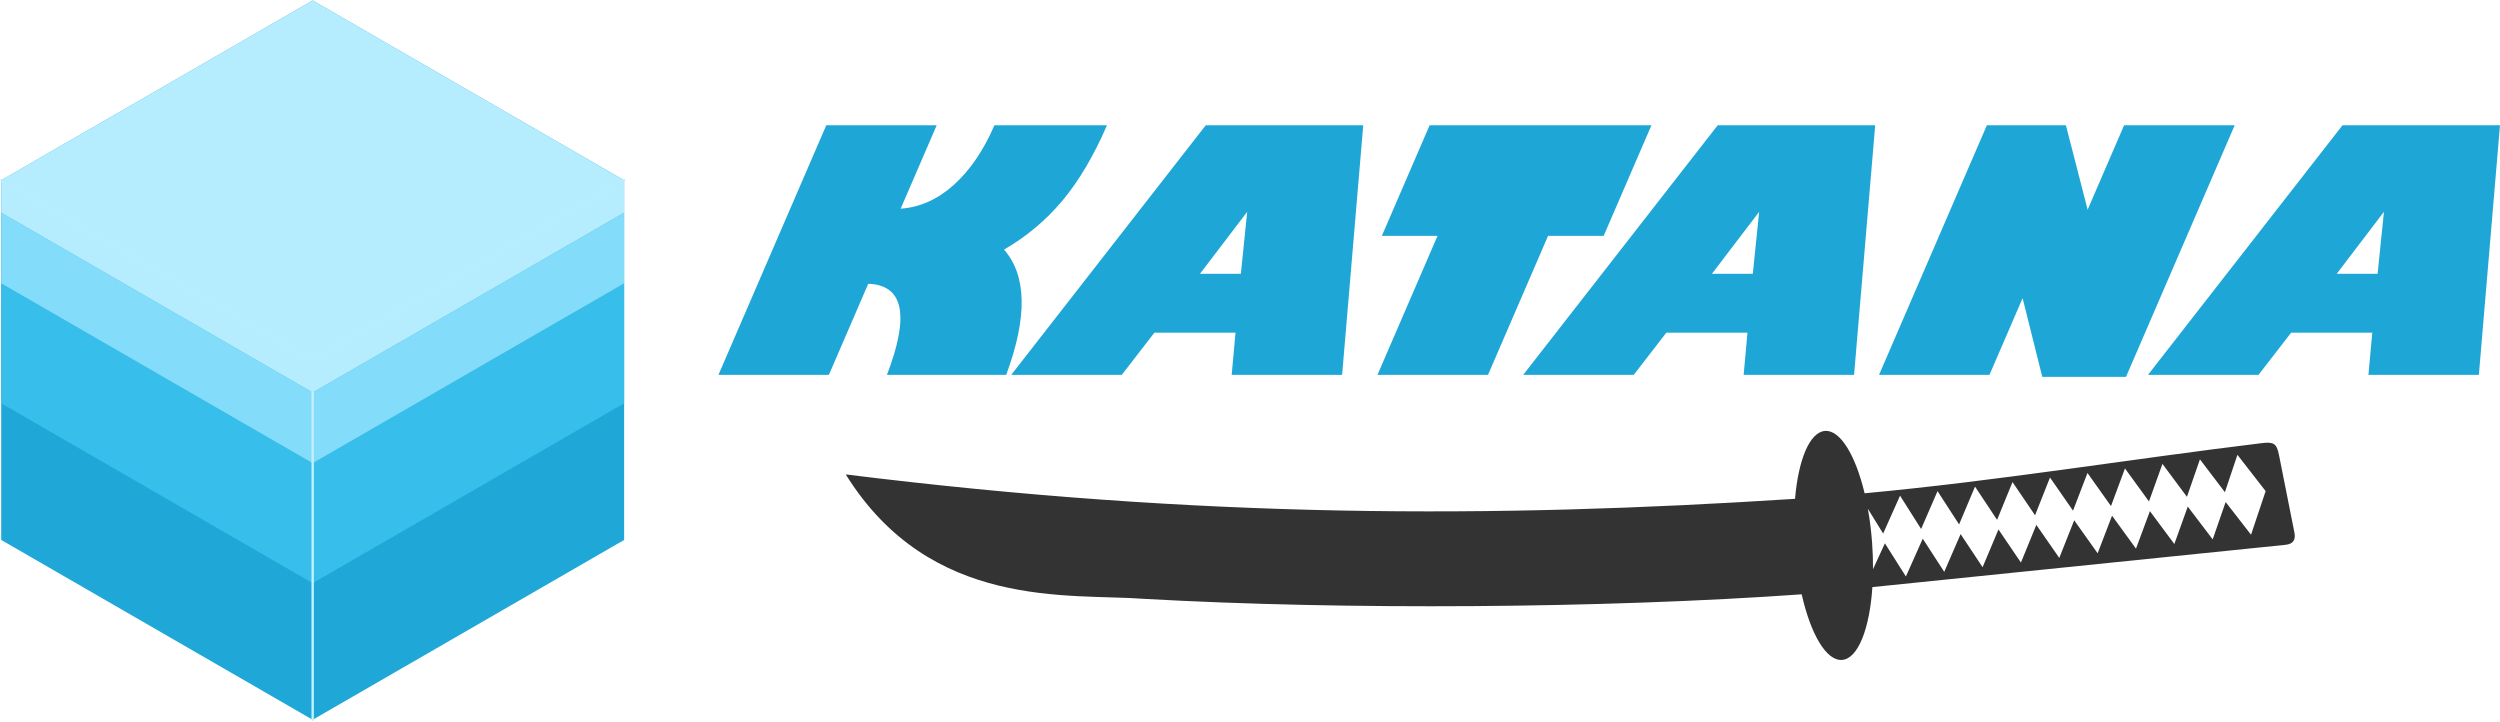
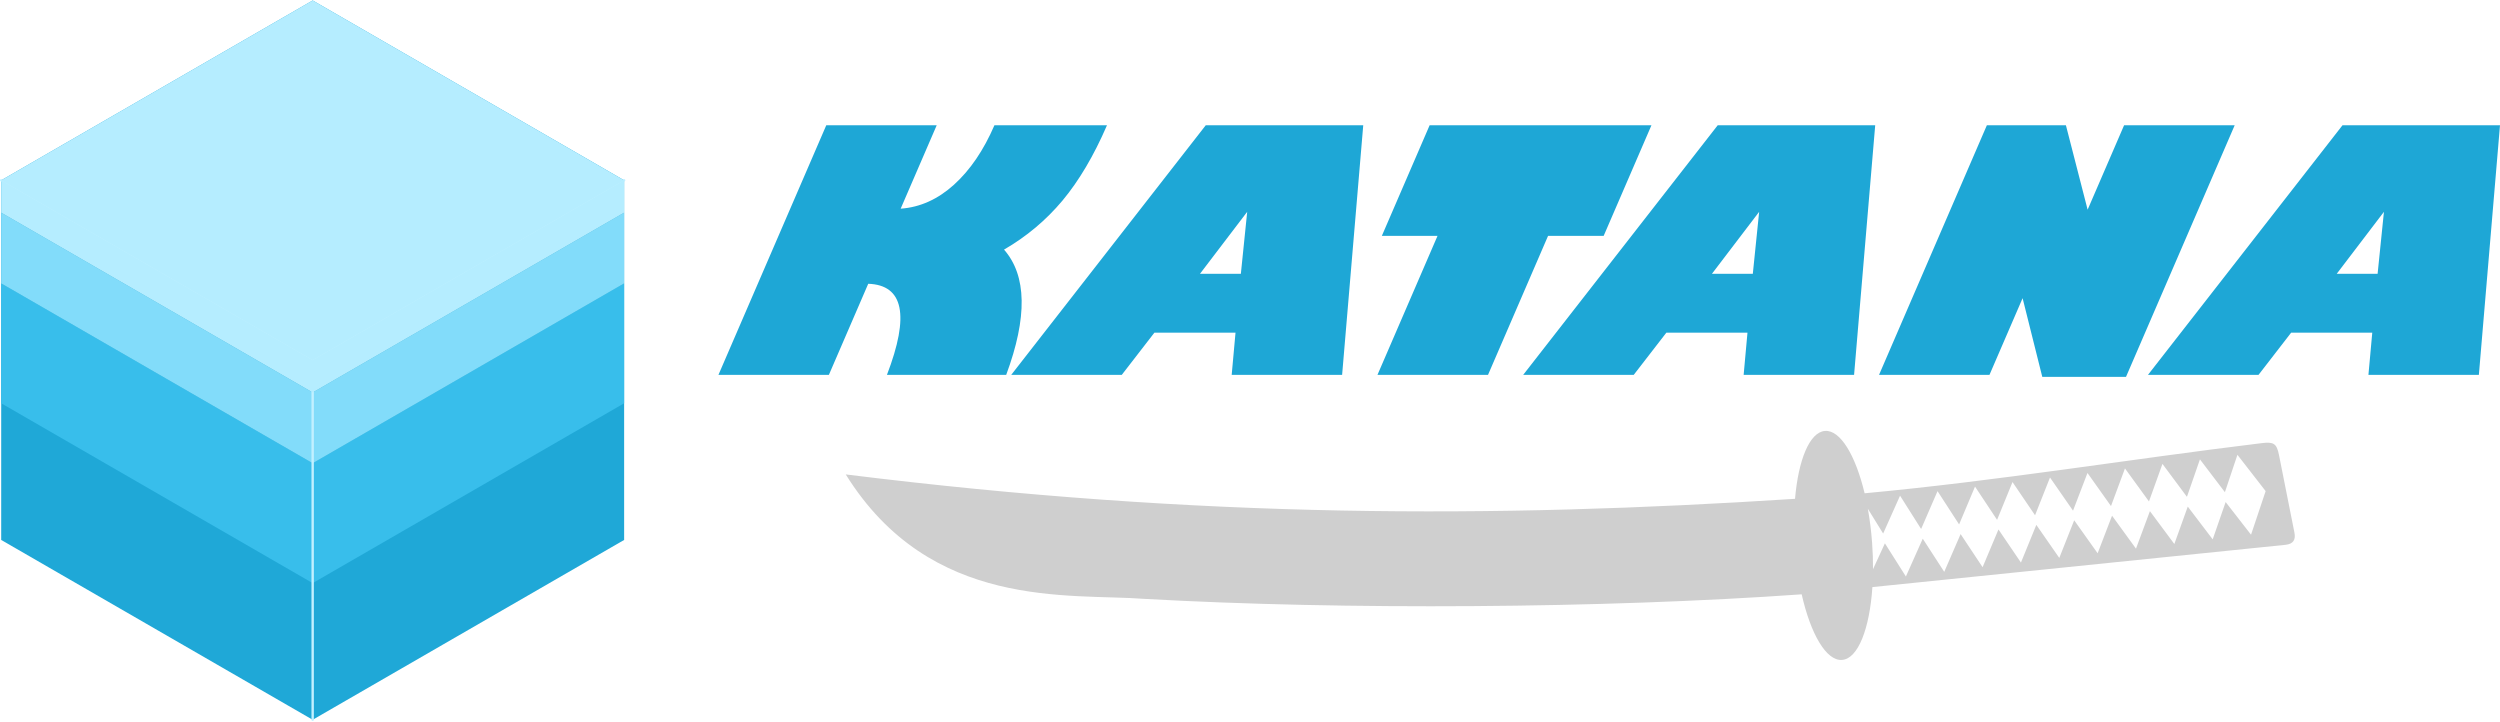
<svg xmlns="http://www.w3.org/2000/svg" xml:space="preserve" width="700px" height="202px" style="shape-rendering:geometricPrecision; text-rendering:geometricPrecision; image-rendering:optimizeQuality; fill-rule:evenodd; clip-rule:evenodd" viewBox="0 0 687.466 198.135">
  <defs>
    <style type="text/css">
   
    .str0 {stroke:#C2F0FF;stroke-width:0.659;stroke-linecap:round;stroke-linejoin:round}
    .fil5 {fill:none}
    .fil0 {fill:#1FA8D7}
-     .fil4 {fill:#333333}
+     .fil4 {fill:#CFCFCF}
    .fil1 {fill:#38BEEB}
    .fil2 {fill:#82DCFA}
    .fil6 {fill:#B5EDFF}
    .fil3 {fill:#1EA7D6;fill-rule:nonzero}
   
  </style>
  </defs>
  <g id="Layer_x0020_1">
    <polygon class="fil0" points="0.33,148.354 0.33,49.451 85.979,0 171.629,49.451 171.629,148.354 85.979,197.805 " />
    <polygon class="fil1" points="85.979,127.255 0.33,77.803 0.33,110.771 85.979,160.223 171.629,110.771 171.629,77.803 " />
    <polygon class="fil2" points="85.979,107.804 0.33,58.352 0.33,77.803 85.979,127.255 171.629,77.803 171.629,58.352 " />
    <path class="fil3" d="M257.58 34.324l-9.909 22.937c5.356,-0.384 10.241,-2.595 14.673,-6.602 4.44,-4.023 8.139,-9.457 11.11,-16.335l30.951 0c-3.615,8.367 -7.698,15.26 -12.226,20.695 -4.537,5.42 -9.903,9.918 -16.085,13.495 6.266,7.139 6.463,18.623 0.594,34.451l-32.793 0c6.287,-16.366 4.568,-24.718 -5.143,-25.055l-10.823 25.055 -30.368 0 29.652 -68.641 30.368 0zm50.888 68.641l-30.398 0 53.494 -68.641 43.309 0 -5.809 68.641 -30.367 0 1.053 -11.607 -22.307 0 -8.975 11.607zm21.514 -27.804l11.238 0 1.743 -17.041 -12.98 17.041zm50.007 -10.424l13.139 -30.414 60.996 0 -13.138 30.414 -15.291 0 -16.513 38.228 -30.398 0 16.514 -38.228 -15.307 0zm69.261 38.228l-30.398 0 53.494 -68.641 43.309 0 -5.809 68.641 -30.368 0 1.053 -11.607 -22.307 0 -8.975 11.607zm21.513 -27.804l11.238 0 1.743 -17.041 -12.981 17.041zm113.863 28.341l-23.029 0 -5.41 -21.631 -9.112 21.094 -30.367 0 29.651 -68.641 21.74 0 5.97 23.213 10.027 -23.213 30.413 0 -29.884 69.179zm36.433 -0.537l-30.398 0 53.494 -68.641 43.309 0 -5.809 68.641 -30.368 0 1.053 -11.607 -22.307 0 -8.975 11.607zm21.513 -27.804l11.238 0 1.742 -17.041 -12.98 17.041z" />
    <path class="fil4" d="M493.191 137.071c-82.448,5.311 -162.603,5.443 -260.622,-6.734 23.347,37.527 61.596,32.64 82.2,34.225 54.896,3.087 125.926,2.63 180.669,-1.255 2.468,10.928 6.767,18.362 11.098,18.04 4.402,-0.327 7.586,-8.571 8.347,-20.03l113.585 -11.622c2.165,-0.222 2.859,-1.403 2.467,-3.372 -1.587,-7.976 -2.653,-13.331 -4.24,-21.306 -0.647,-3.25 -1.475,-3.682 -4.817,-3.276 -36.773,4.468 -72.529,10.384 -109.134,13.782 -2.497,-10.438 -6.679,-17.462 -10.891,-17.148 -4.226,0.314 -7.329,7.924 -8.244,18.669l-0.419 0.028zm125.815 9.846l-6.985 -8.987 -3.561 10.264 -6.852 -9.014 -3.694 10.29 -6.718 -9.037 -3.829 10.313 -6.583 -9.058 -3.962 10.334 -6.448 -9.075 -4.098 10.351 -6.313 -9.09 -4.233 10.366 -6.177 -9.102 -4.368 10.379 -6.042 -9.112 -4.504 10.388 -5.906 -9.117 -4.64 10.394 -5.77 -9.121 -3.269 7.117c0.013,-2.359 -0.069,-4.812 -0.256,-7.328 -0.241,-3.247 -0.64,-6.367 -1.166,-9.291l4.208 6.811 4.648 -10.412 5.795 9.161 4.513 -10.41 5.93 9.154 4.378 -10.403 6.065 9.146 4.243 -10.394 6.199 9.133 4.11 -10.382 6.332 9.118 3.976 -10.367 6.466 9.101 3.842 -10.35 6.6 9.081 3.708 -10.329 6.733 9.057 3.575 -10.306 6.865 9.031 3.443 -10.28 7.76 9.986 -4.017 11.992z" />
    <line class="fil5 str0" x1="85.979" y1="98.903" x2="171.629" y2="49.451" />
    <line class="fil5 str0" x1="0.33" y1="49.451" x2="85.979" y2="98.903" />
    <line class="fil5 str0" x1="85.979" y1="98.903" x2="85.979" y2="197.805" />
    <polygon class="fil6" points="85.979,98.903 0.33,49.451 0.33,58.352 85.979,107.804 171.629,58.352 171.629,49.451 " />
    <polygon class="fil6" points="85.979,0 0.33,49.451 85.979,98.903 171.629,49.451 " />
  </g>
</svg>
